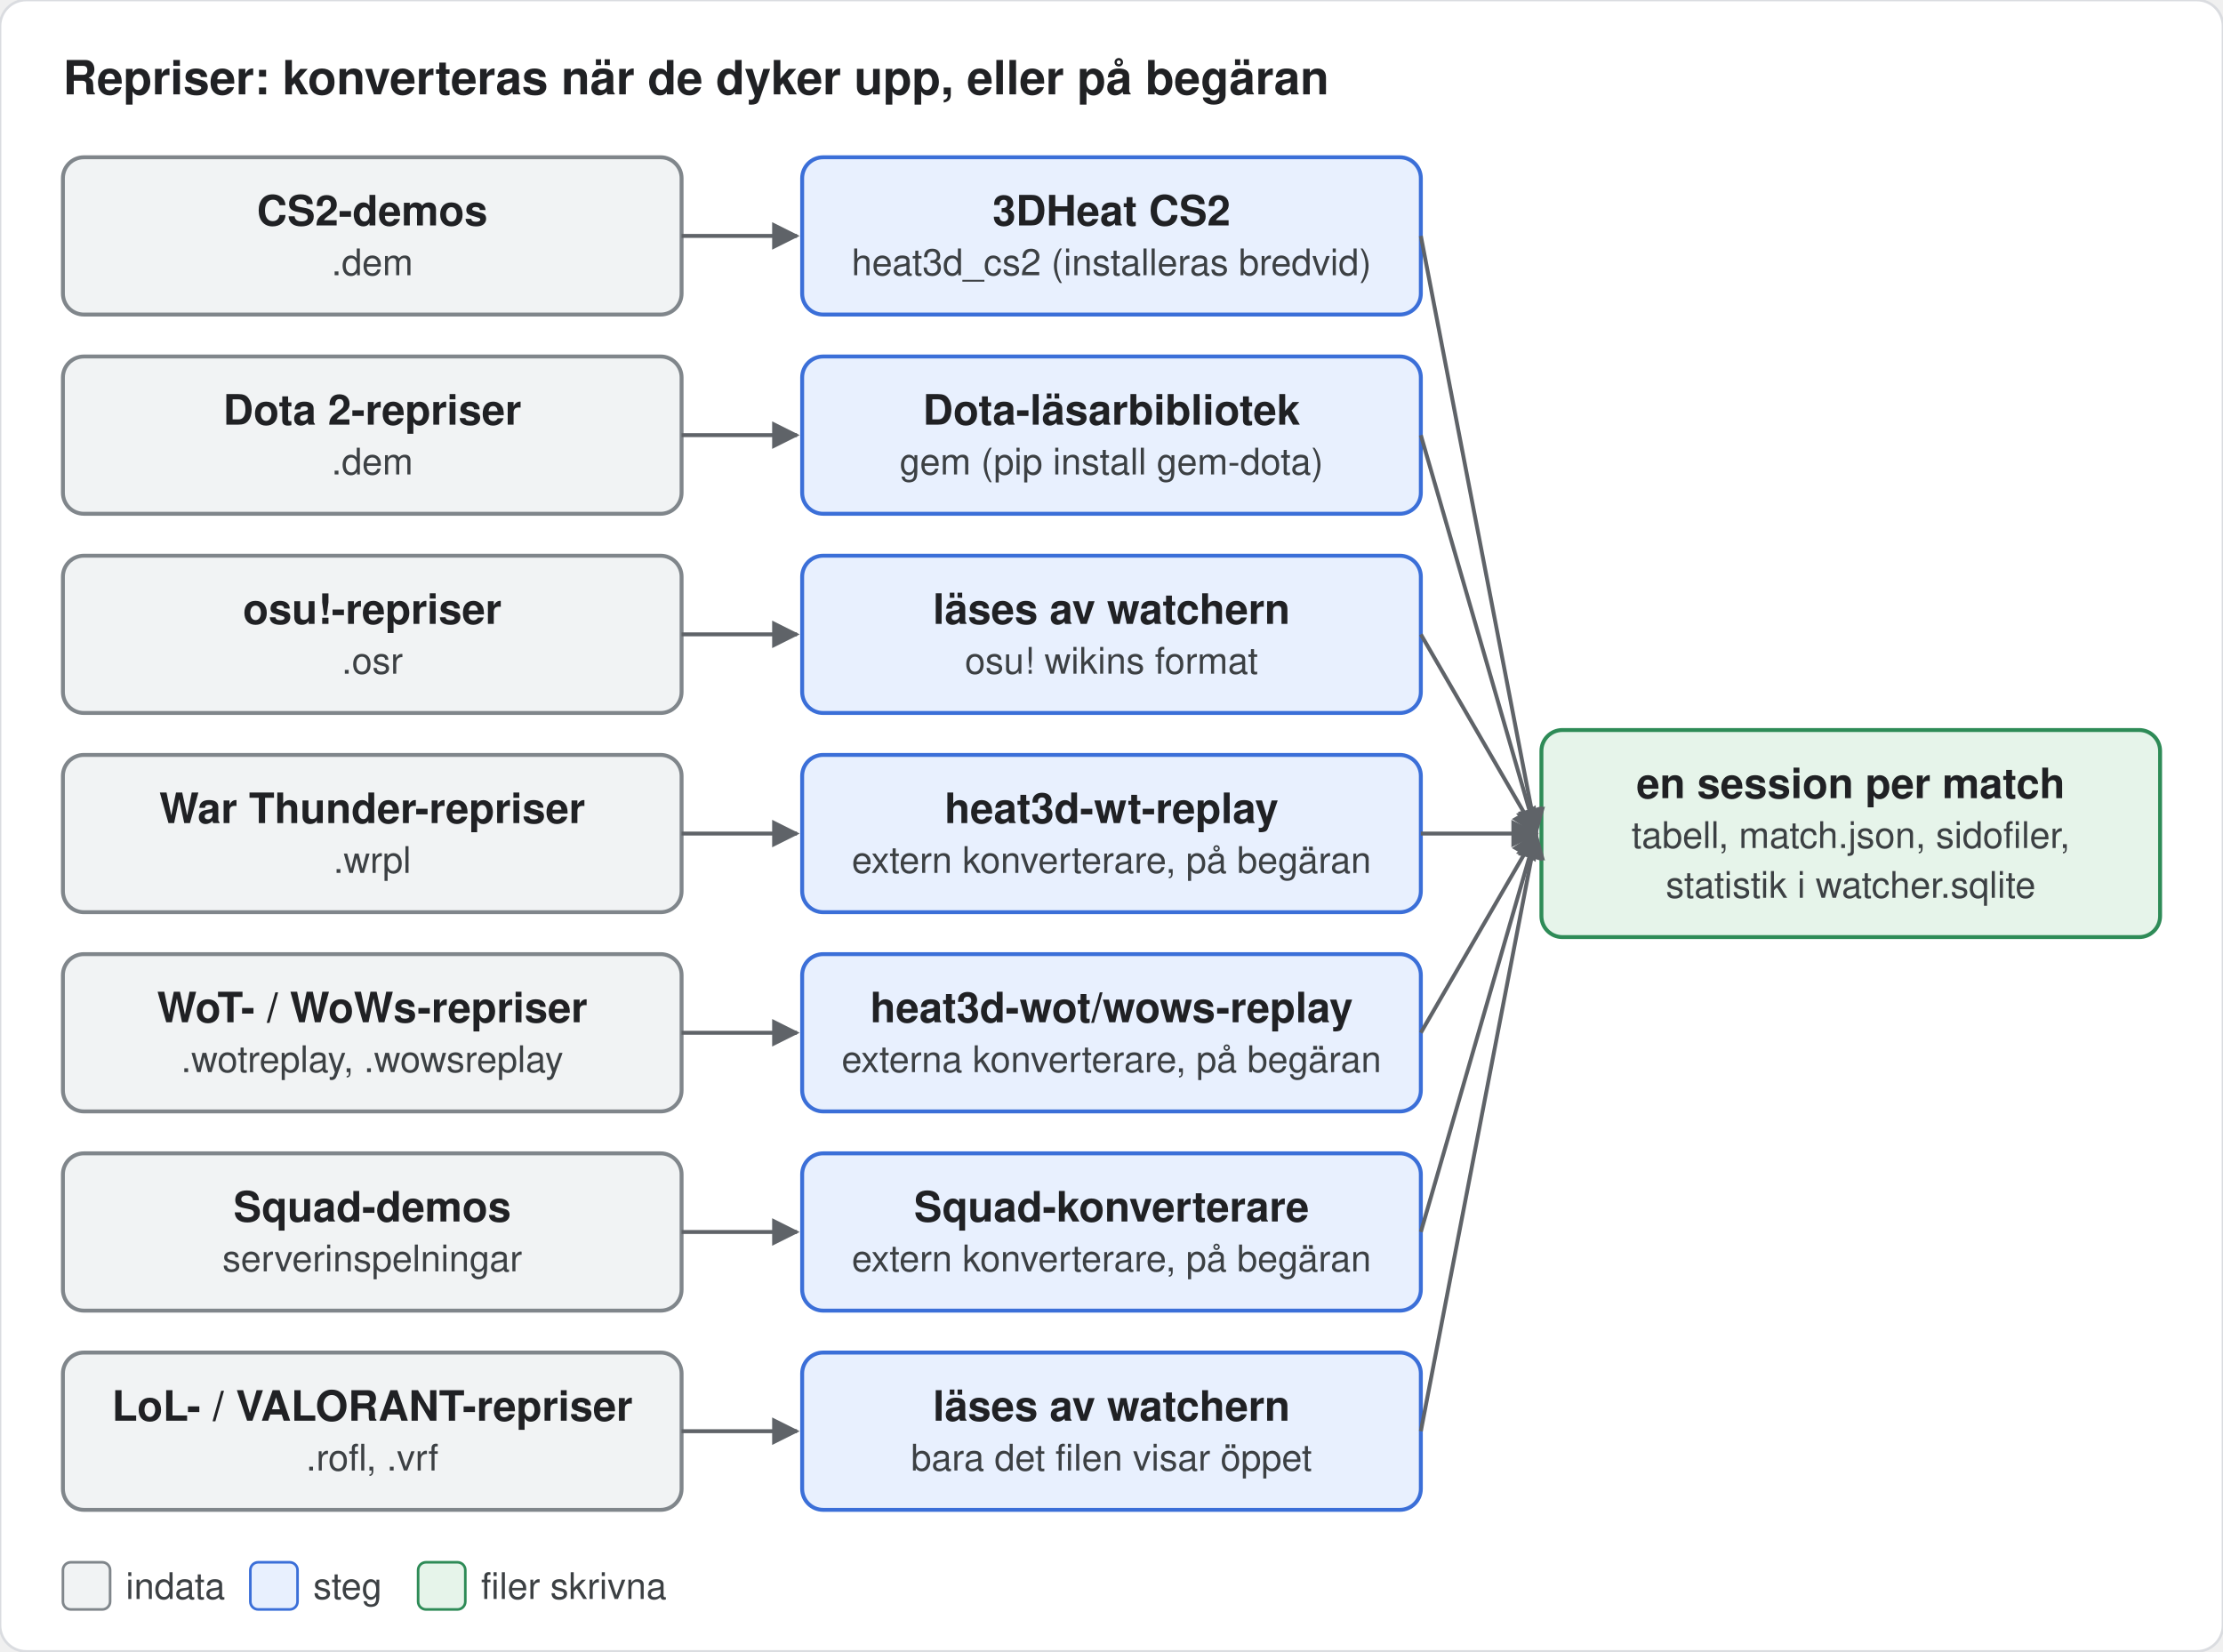
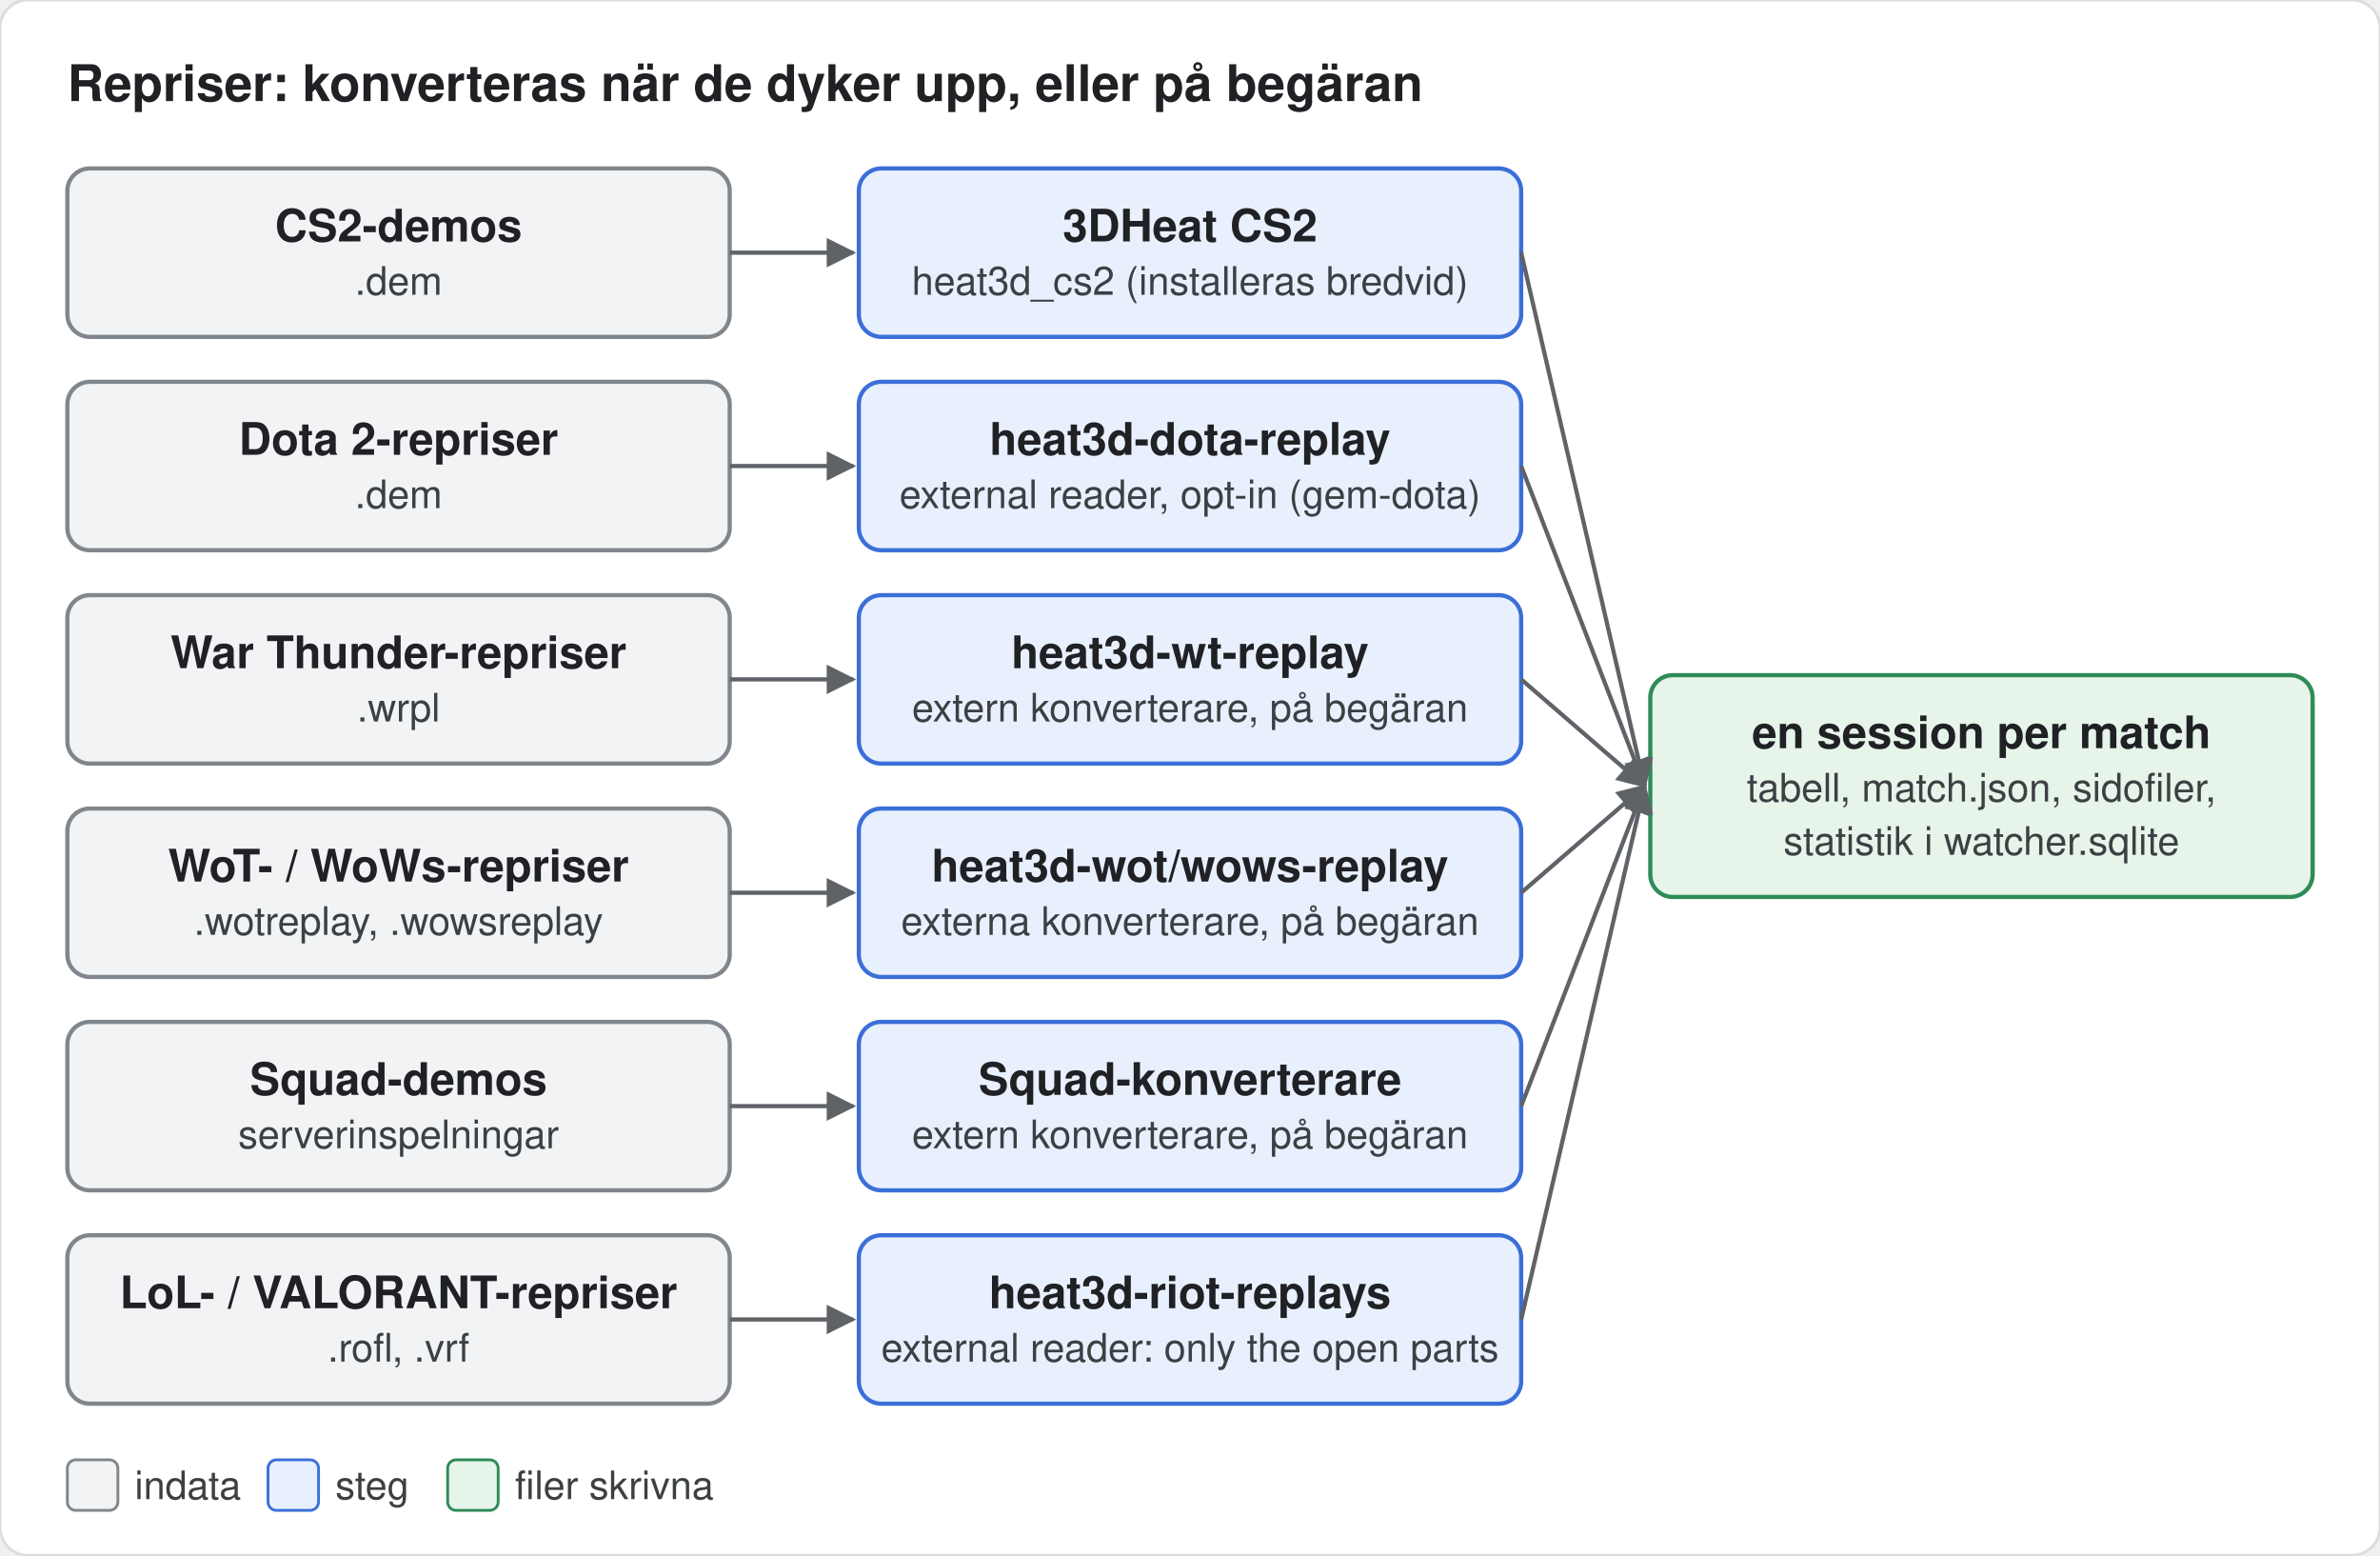
- <svg xmlns="http://www.w3.org/2000/svg" width="848" height="630" viewBox="0 0 848 630" font-family="Segoe UI,Helvetica,Arial,sans-serif" role="img" aria-label="Replays: converted when they appear, or on request">
+ <svg xmlns="http://www.w3.org/2000/svg" width="848" height="554" viewBox="0 0 848 554" font-family="Segoe UI,Helvetica,Arial,sans-serif" role="img" aria-label="Replays: converted when they appear, or on request">
  <defs>
    <marker id="a" viewBox="0 0 10 10" refX="9" refY="5" markerWidth="7" markerHeight="7" orient="auto">
      <path d="M0,0 L10,5 L0,10 z" fill="#5f6368" />
    </marker>
  </defs>
-   <rect width="848" height="630" rx="10" fill="#ffffff" stroke="#dadce0" />
+   <rect width="848" height="554" rx="10" fill="#ffffff" stroke="#dadce0" />
  <text x="24" y="36" font-size="18" font-weight="600" fill="#202124">Repriser: konverteras när de dyker upp, eller på begäran</text>
  <rect x="24" y="60.0" width="236" height="60" rx="8" fill="#f1f3f4" stroke="#80868b" stroke-width="1.5" />
  <text x="142.0" y="86.0" text-anchor="middle" font-weight="600" font-size="16" fill="#202124">CS2-demos</text>
  <text x="142.0" y="105.0" text-anchor="middle" font-size="14" fill="#3c4043">.dem</text>
  <rect x="24" y="136.0" width="236" height="60" rx="8" fill="#f1f3f4" stroke="#80868b" stroke-width="1.5" />
  <text x="142.0" y="162.0" text-anchor="middle" font-weight="600" font-size="16" fill="#202124">Dota 2-repriser</text>
  <text x="142.0" y="181.0" text-anchor="middle" font-size="14" fill="#3c4043">.dem</text>
  <rect x="24" y="212.0" width="236" height="60" rx="8" fill="#f1f3f4" stroke="#80868b" stroke-width="1.5" />
-   <text x="142.0" y="238.0" text-anchor="middle" font-weight="600" font-size="16" fill="#202124">osu!-repriser</text>
-   <text x="142.0" y="257.0" text-anchor="middle" font-size="14" fill="#3c4043">.osr</text>
+   <text x="142.0" y="238.0" text-anchor="middle" font-weight="600" font-size="16" fill="#202124">War Thunder-repriser</text>
+   <text x="142.0" y="257.0" text-anchor="middle" font-size="14" fill="#3c4043">.wrpl</text>
  <rect x="24" y="288.0" width="236" height="60" rx="8" fill="#f1f3f4" stroke="#80868b" stroke-width="1.5" />
-   <text x="142.0" y="314.0" text-anchor="middle" font-weight="600" font-size="16" fill="#202124">War Thunder-repriser</text>
-   <text x="142.0" y="333.0" text-anchor="middle" font-size="14" fill="#3c4043">.wrpl</text>
+   <text x="142.0" y="314.0" text-anchor="middle" font-weight="600" font-size="16" fill="#202124">WoT- / WoWs-repriser</text>
+   <text x="142.0" y="333.0" text-anchor="middle" font-size="14" fill="#3c4043">.wotreplay, .wowsreplay</text>
  <rect x="24" y="364.0" width="236" height="60" rx="8" fill="#f1f3f4" stroke="#80868b" stroke-width="1.5" />
-   <text x="142.0" y="390.0" text-anchor="middle" font-weight="600" font-size="16" fill="#202124">WoT- / WoWs-repriser</text>
-   <text x="142.0" y="409.0" text-anchor="middle" font-size="14" fill="#3c4043">.wotreplay, .wowsreplay</text>
+   <text x="142.0" y="390.0" text-anchor="middle" font-weight="600" font-size="16" fill="#202124">Squad-demos</text>
+   <text x="142.0" y="409.0" text-anchor="middle" font-size="14" fill="#3c4043">serverinspelningar</text>
  <rect x="24" y="440.0" width="236" height="60" rx="8" fill="#f1f3f4" stroke="#80868b" stroke-width="1.5" />
-   <text x="142.0" y="466.0" text-anchor="middle" font-weight="600" font-size="16" fill="#202124">Squad-demos</text>
-   <text x="142.0" y="485.0" text-anchor="middle" font-size="14" fill="#3c4043">serverinspelningar</text>
-   <rect x="24" y="516.0" width="236" height="60" rx="8" fill="#f1f3f4" stroke="#80868b" stroke-width="1.5" />
-   <text x="142.0" y="542.0" text-anchor="middle" font-weight="600" font-size="16" fill="#202124">LoL- / VALORANT-repriser</text>
-   <text x="142.0" y="561.0" text-anchor="middle" font-size="14" fill="#3c4043">.rofl, .vrf</text>
+   <text x="142.0" y="466.0" text-anchor="middle" font-weight="600" font-size="16" fill="#202124">LoL- / VALORANT-repriser</text>
+   <text x="142.0" y="485.0" text-anchor="middle" font-size="14" fill="#3c4043">.rofl, .vrf</text>
  <rect x="306" y="60.0" width="236" height="60" rx="8" fill="#e8f0fe" stroke="#3b6fd8" stroke-width="1.5" />
  <text x="424.0" y="86.0" text-anchor="middle" font-weight="600" font-size="16" fill="#202124">3DHeat CS2</text>
  <text x="424.0" y="105.0" text-anchor="middle" font-size="14" fill="#3c4043">heat3d_cs2 (installeras bredvid)</text>
  <rect x="306" y="136.0" width="236" height="60" rx="8" fill="#e8f0fe" stroke="#3b6fd8" stroke-width="1.5" />
-   <text x="424.0" y="162.0" text-anchor="middle" font-weight="600" font-size="16" fill="#202124">Dota-läsarbibliotek</text>
-   <text x="424.0" y="181.0" text-anchor="middle" font-size="14" fill="#3c4043">gem (pip install gem-dota)</text>
+   <text x="424.0" y="162.0" text-anchor="middle" font-weight="600" font-size="16" fill="#202124">heat3d-dota-replay</text>
+   <text x="424.0" y="181.0" text-anchor="middle" font-size="14" fill="#3c4043">external reader, opt-in (gem-dota)</text>
  <rect x="306" y="212.0" width="236" height="60" rx="8" fill="#e8f0fe" stroke="#3b6fd8" stroke-width="1.5" />
-   <text x="424.0" y="238.0" text-anchor="middle" font-weight="600" font-size="16" fill="#202124">läses av watchern</text>
-   <text x="424.0" y="257.0" text-anchor="middle" font-size="14" fill="#3c4043">osu! wikins format</text>
+   <text x="424.0" y="238.0" text-anchor="middle" font-weight="600" font-size="16" fill="#202124">heat3d-wt-replay</text>
+   <text x="424.0" y="257.0" text-anchor="middle" font-size="14" fill="#3c4043">extern konverterare, på begäran</text>
  <rect x="306" y="288.0" width="236" height="60" rx="8" fill="#e8f0fe" stroke="#3b6fd8" stroke-width="1.5" />
-   <text x="424.0" y="314.0" text-anchor="middle" font-weight="600" font-size="16" fill="#202124">heat3d-wt-replay</text>
-   <text x="424.0" y="333.0" text-anchor="middle" font-size="14" fill="#3c4043">extern konverterare, på begäran</text>
+   <text x="424.0" y="314.0" text-anchor="middle" font-weight="600" font-size="16" fill="#202124">heat3d-wot/wows-replay</text>
+   <text x="424.0" y="333.0" text-anchor="middle" font-size="14" fill="#3c4043">externa konverterare, på begäran</text>
  <rect x="306" y="364.0" width="236" height="60" rx="8" fill="#e8f0fe" stroke="#3b6fd8" stroke-width="1.5" />
-   <text x="424.0" y="390.0" text-anchor="middle" font-weight="600" font-size="16" fill="#202124">heat3d-wot/wows-replay</text>
-   <text x="424.0" y="409.0" text-anchor="middle" font-size="14" fill="#3c4043">externa konverterare, på begäran</text>
+   <text x="424.0" y="390.0" text-anchor="middle" font-weight="600" font-size="16" fill="#202124">Squad-konverterare</text>
+   <text x="424.0" y="409.0" text-anchor="middle" font-size="14" fill="#3c4043">extern konverterare, på begäran</text>
  <rect x="306" y="440.0" width="236" height="60" rx="8" fill="#e8f0fe" stroke="#3b6fd8" stroke-width="1.5" />
-   <text x="424.0" y="466.0" text-anchor="middle" font-weight="600" font-size="16" fill="#202124">Squad-konverterare</text>
-   <text x="424.0" y="485.0" text-anchor="middle" font-size="14" fill="#3c4043">extern konverterare, på begäran</text>
-   <rect x="306" y="516.0" width="236" height="60" rx="8" fill="#e8f0fe" stroke="#3b6fd8" stroke-width="1.5" />
-   <text x="424.0" y="542.0" text-anchor="middle" font-weight="600" font-size="16" fill="#202124">läses av watchern</text>
-   <text x="424.0" y="561.0" text-anchor="middle" font-size="14" fill="#3c4043">bara det filen visar öppet</text>
-   <rect x="588" y="278.5" width="236" height="79" rx="8" fill="#e6f4ea" stroke="#2e8b57" stroke-width="1.5" />
-   <text x="706.0" y="304.5" text-anchor="middle" font-weight="600" font-size="16" fill="#202124">en session per match</text>
-   <text x="706.0" y="323.5" text-anchor="middle" font-size="14" fill="#3c4043">tabell, match.json, sidofiler,</text>
-   <text x="706.0" y="342.5" text-anchor="middle" font-size="14" fill="#3c4043">statistik i watcher.sqlite</text>
+   <text x="424.0" y="466.0" text-anchor="middle" font-weight="600" font-size="16" fill="#202124">heat3d-riot-replays</text>
+   <text x="424.0" y="485.0" text-anchor="middle" font-size="14" fill="#3c4043">external reader: only the open parts</text>
+   <rect x="588" y="240.5" width="236" height="79" rx="8" fill="#e6f4ea" stroke="#2e8b57" stroke-width="1.5" />
+   <text x="706.0" y="266.5" text-anchor="middle" font-weight="600" font-size="16" fill="#202124">en session per match</text>
+   <text x="706.0" y="285.5" text-anchor="middle" font-size="14" fill="#3c4043">tabell, match.json, sidofiler,</text>
+   <text x="706.0" y="304.5" text-anchor="middle" font-size="14" fill="#3c4043">statistik i watcher.sqlite</text>
  <line x1="260" y1="90.0" x2="304" y2="90.0" stroke="#5f6368" stroke-width="1.5" marker-end="url(#a)" />
  <line x1="260" y1="166.0" x2="304" y2="166.0" stroke="#5f6368" stroke-width="1.5" marker-end="url(#a)" />
  <line x1="260" y1="242.0" x2="304" y2="242.0" stroke="#5f6368" stroke-width="1.5" marker-end="url(#a)" />
  <line x1="260" y1="318.0" x2="304" y2="318.0" stroke="#5f6368" stroke-width="1.5" marker-end="url(#a)" />
  <line x1="260" y1="394.0" x2="304" y2="394.0" stroke="#5f6368" stroke-width="1.5" marker-end="url(#a)" />
  <line x1="260" y1="470.0" x2="304" y2="470.0" stroke="#5f6368" stroke-width="1.5" marker-end="url(#a)" />
-   <line x1="260" y1="546.0" x2="304" y2="546.0" stroke="#5f6368" stroke-width="1.5" marker-end="url(#a)" />
-   <line x1="542" y1="90.0" x2="586" y2="318.0" stroke="#5f6368" stroke-width="1.5" marker-end="url(#a)" />
-   <line x1="542" y1="166.0" x2="586" y2="318.0" stroke="#5f6368" stroke-width="1.5" marker-end="url(#a)" />
-   <line x1="542" y1="242.0" x2="586" y2="318.0" stroke="#5f6368" stroke-width="1.5" marker-end="url(#a)" />
-   <line x1="542" y1="318.0" x2="586" y2="318.0" stroke="#5f6368" stroke-width="1.5" marker-end="url(#a)" />
-   <line x1="542" y1="394.0" x2="586" y2="318.0" stroke="#5f6368" stroke-width="1.5" marker-end="url(#a)" />
-   <line x1="542" y1="470.0" x2="586" y2="318.0" stroke="#5f6368" stroke-width="1.5" marker-end="url(#a)" />
-   <line x1="542" y1="546.0" x2="586" y2="318.0" stroke="#5f6368" stroke-width="1.5" marker-end="url(#a)" />
-   <rect x="24" y="596" width="18" height="18" rx="3" fill="#f1f3f4" stroke="#80868b" />
-   <text x="48" y="610" font-size="14" fill="#3c4043">indata</text>
-   <rect x="95.5" y="596" width="18" height="18" rx="3" fill="#e8f0fe" stroke="#3b6fd8" />
-   <text x="119.5" y="610" font-size="14" fill="#3c4043">steg</text>
-   <rect x="159.5" y="596" width="18" height="18" rx="3" fill="#e6f4ea" stroke="#2e8b57" />
-   <text x="183.5" y="610" font-size="14" fill="#3c4043">filer skrivna</text>
+   <line x1="542" y1="90.0" x2="586" y2="280.0" stroke="#5f6368" stroke-width="1.5" marker-end="url(#a)" />
+   <line x1="542" y1="166.0" x2="586" y2="280.0" stroke="#5f6368" stroke-width="1.5" marker-end="url(#a)" />
+   <line x1="542" y1="242.0" x2="586" y2="280.0" stroke="#5f6368" stroke-width="1.5" marker-end="url(#a)" />
+   <line x1="542" y1="318.0" x2="586" y2="280.0" stroke="#5f6368" stroke-width="1.5" marker-end="url(#a)" />
+   <line x1="542" y1="394.0" x2="586" y2="280.0" stroke="#5f6368" stroke-width="1.5" marker-end="url(#a)" />
+   <line x1="542" y1="470.0" x2="586" y2="280.0" stroke="#5f6368" stroke-width="1.5" marker-end="url(#a)" />
+   <rect x="24" y="520" width="18" height="18" rx="3" fill="#f1f3f4" stroke="#80868b" />
+   <text x="48" y="534" font-size="14" fill="#3c4043">indata</text>
+   <rect x="95.5" y="520" width="18" height="18" rx="3" fill="#e8f0fe" stroke="#3b6fd8" />
+   <text x="119.5" y="534" font-size="14" fill="#3c4043">steg</text>
+   <rect x="159.5" y="520" width="18" height="18" rx="3" fill="#e6f4ea" stroke="#2e8b57" />
+   <text x="183.5" y="534" font-size="14" fill="#3c4043">filer skrivna</text>
</svg>
